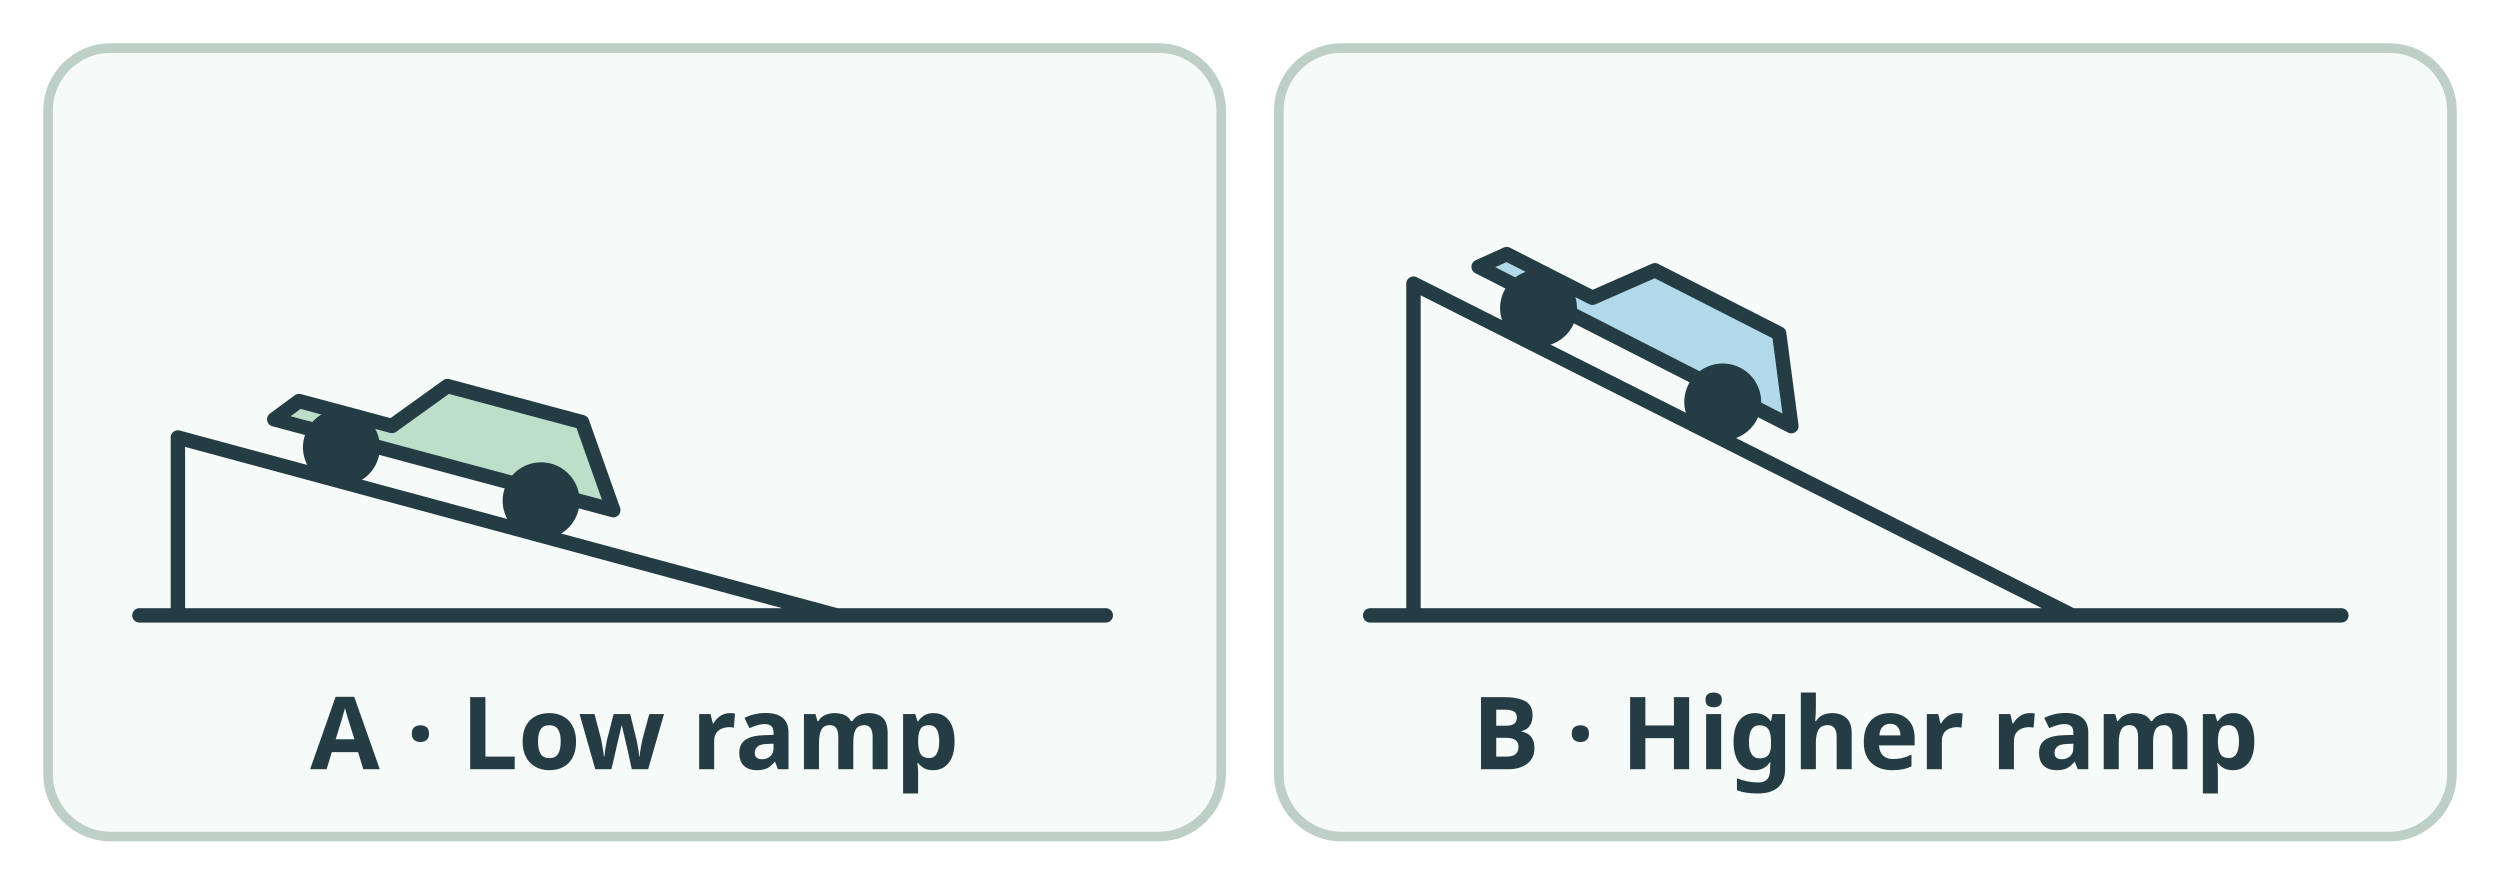
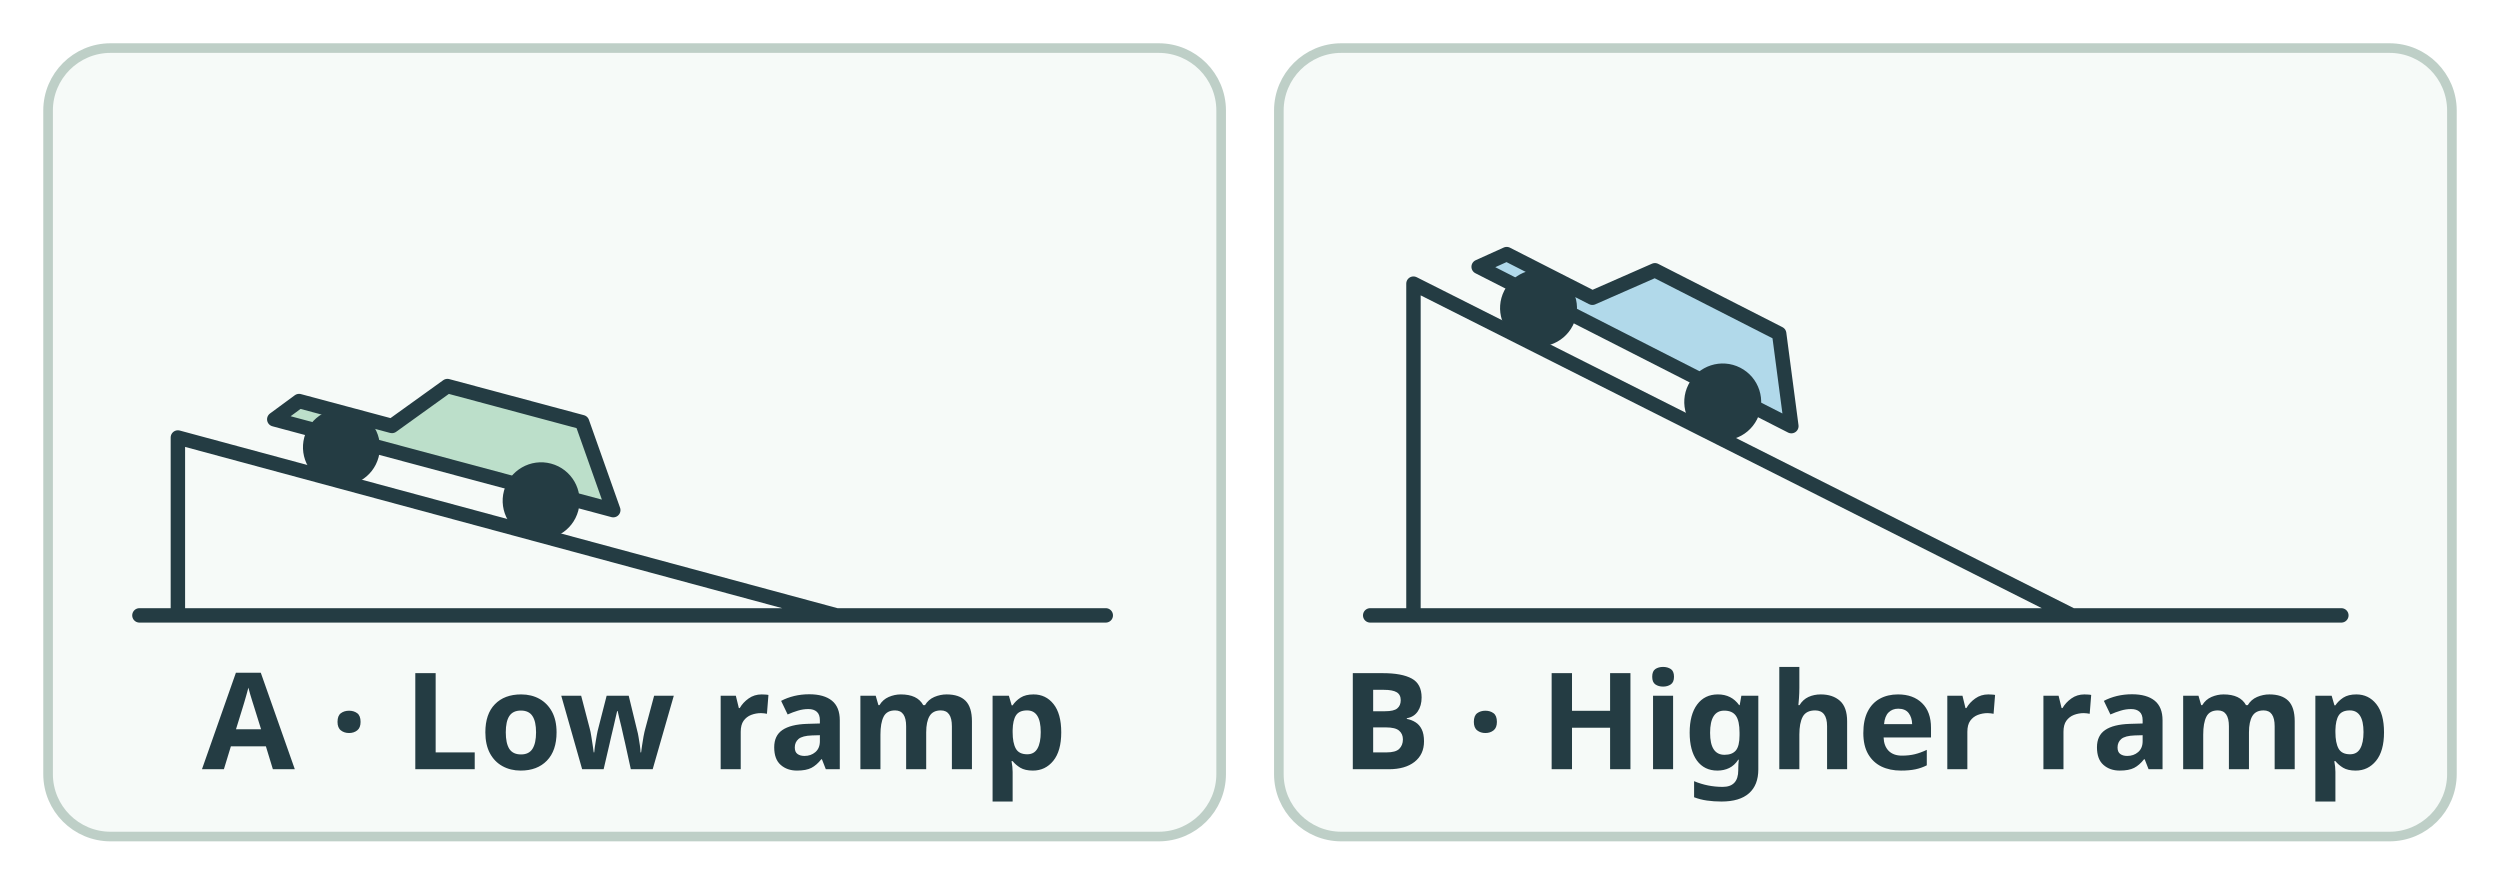
<svg xmlns="http://www.w3.org/2000/svg" viewBox="0 0 520 184" font-family="system-ui, sans-serif" fill="#243c43" stroke-linecap="round" stroke-linejoin="round">
  <rect x="10" y="10" width="244" height="164" rx="13" fill="#f6faf8" stroke="#becfc7" stroke-width="2" />
  <rect x="266" y="10" width="244" height="164" rx="13" fill="#f6faf8" stroke="#becfc7" stroke-width="2" />
  <path d="M29 128H230 M37 128V91L174 128 M285 128H487 M294 128V59L431 128" fill="none" stroke="#243c43" stroke-width="3" />
  <g transform="translate(63 65) rotate(15)">
    <path d="M0 23H73L62 7H33L24 18H4Z" fill="#bcdfca" stroke="#243c43" stroke-width="3" />
    <ellipse cx="15" cy="25" rx="8" ry="8" fill="#243c43" stroke="none" stroke-width="2" />
    <ellipse cx="58" cy="25" rx="8" ry="8" fill="#243c43" stroke="none" stroke-width="2" />
  </g>
  <g transform="translate(318 35) rotate(27)">
    <path d="M0 23H73L62 7H33L24 18H4Z" fill="#b1d9ea" stroke="#243c43" stroke-width="3" />
    <ellipse cx="15" cy="25" rx="8" ry="8" fill="#243c43" stroke="none" stroke-width="2" />
    <ellipse cx="58" cy="25" rx="8" ry="8" fill="#243c43" stroke="none" stroke-width="2" />
  </g>
-   <text x="132" y="160" text-anchor="middle" font-size="21" font-weight="650">A · Low ramp</text>
-   <text x="388" y="160" text-anchor="middle" font-size="21" font-weight="650">B · Higher ramp</text>
+   <text x="132" y="160" text-anchor="middle" font-size="28" font-weight="650">A · Low ramp</text>
+   <text x="388" y="160" text-anchor="middle" font-size="28" font-weight="650">B · Higher ramp</text>
</svg>
